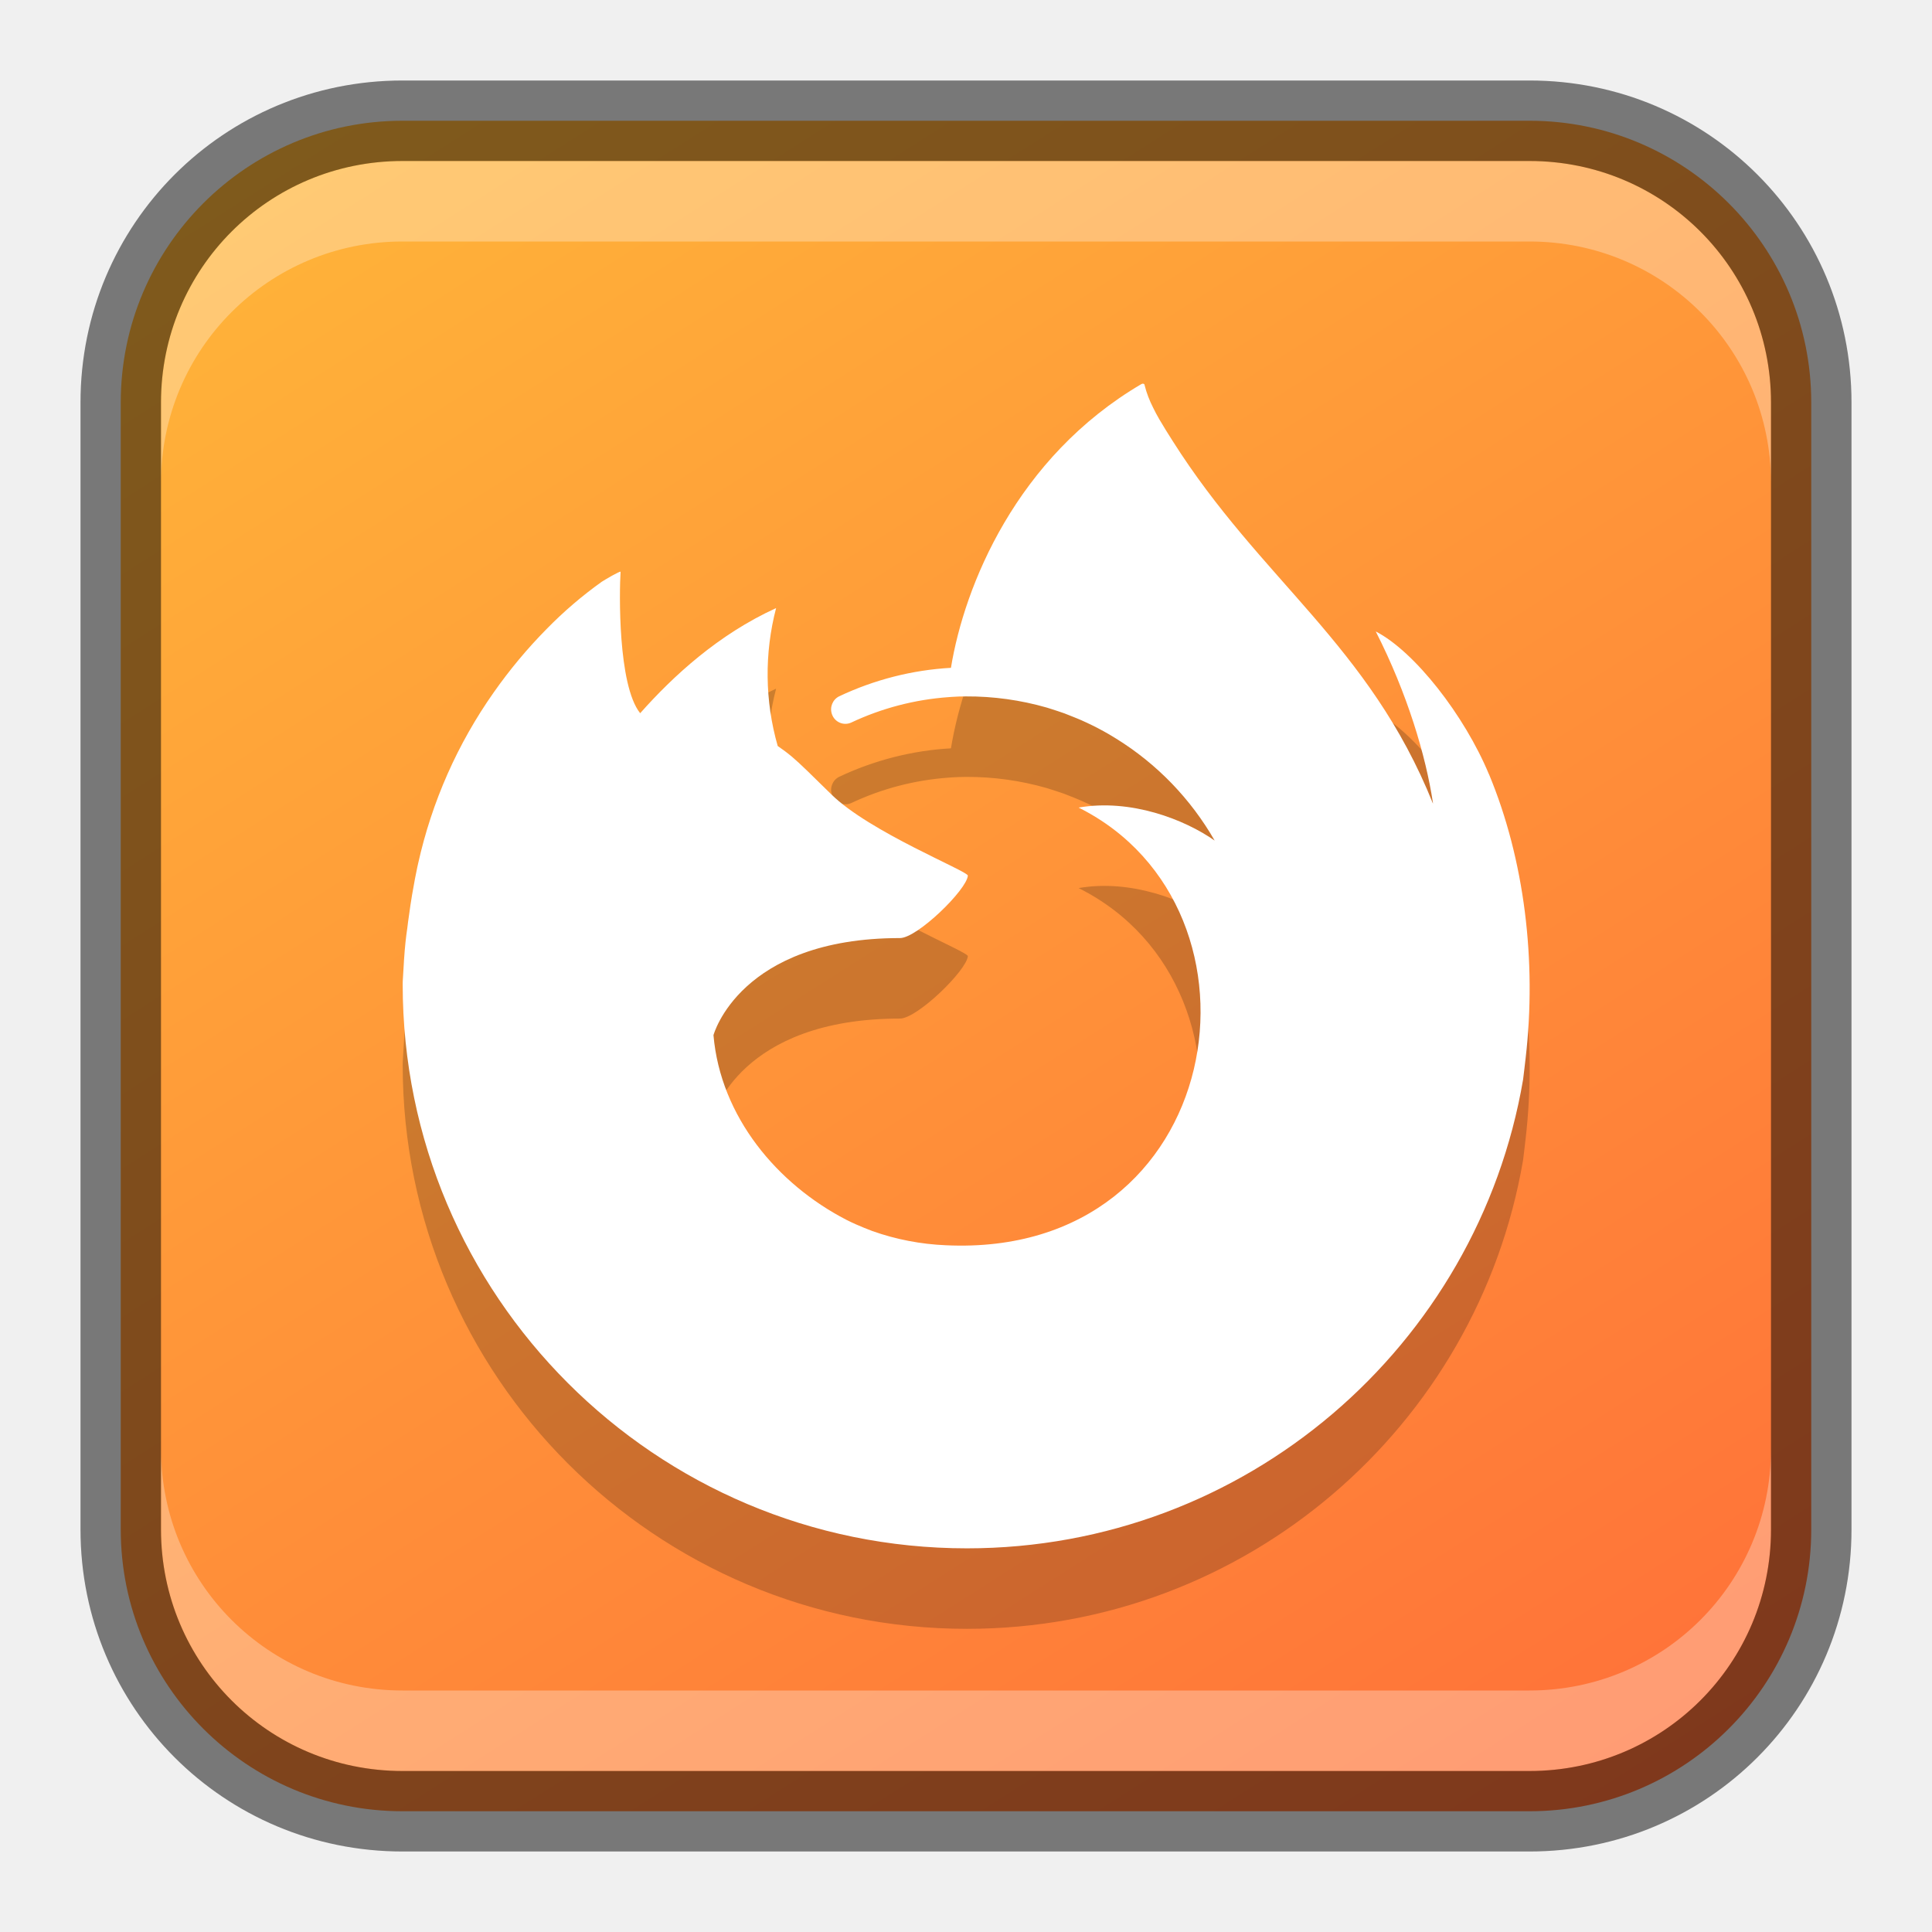
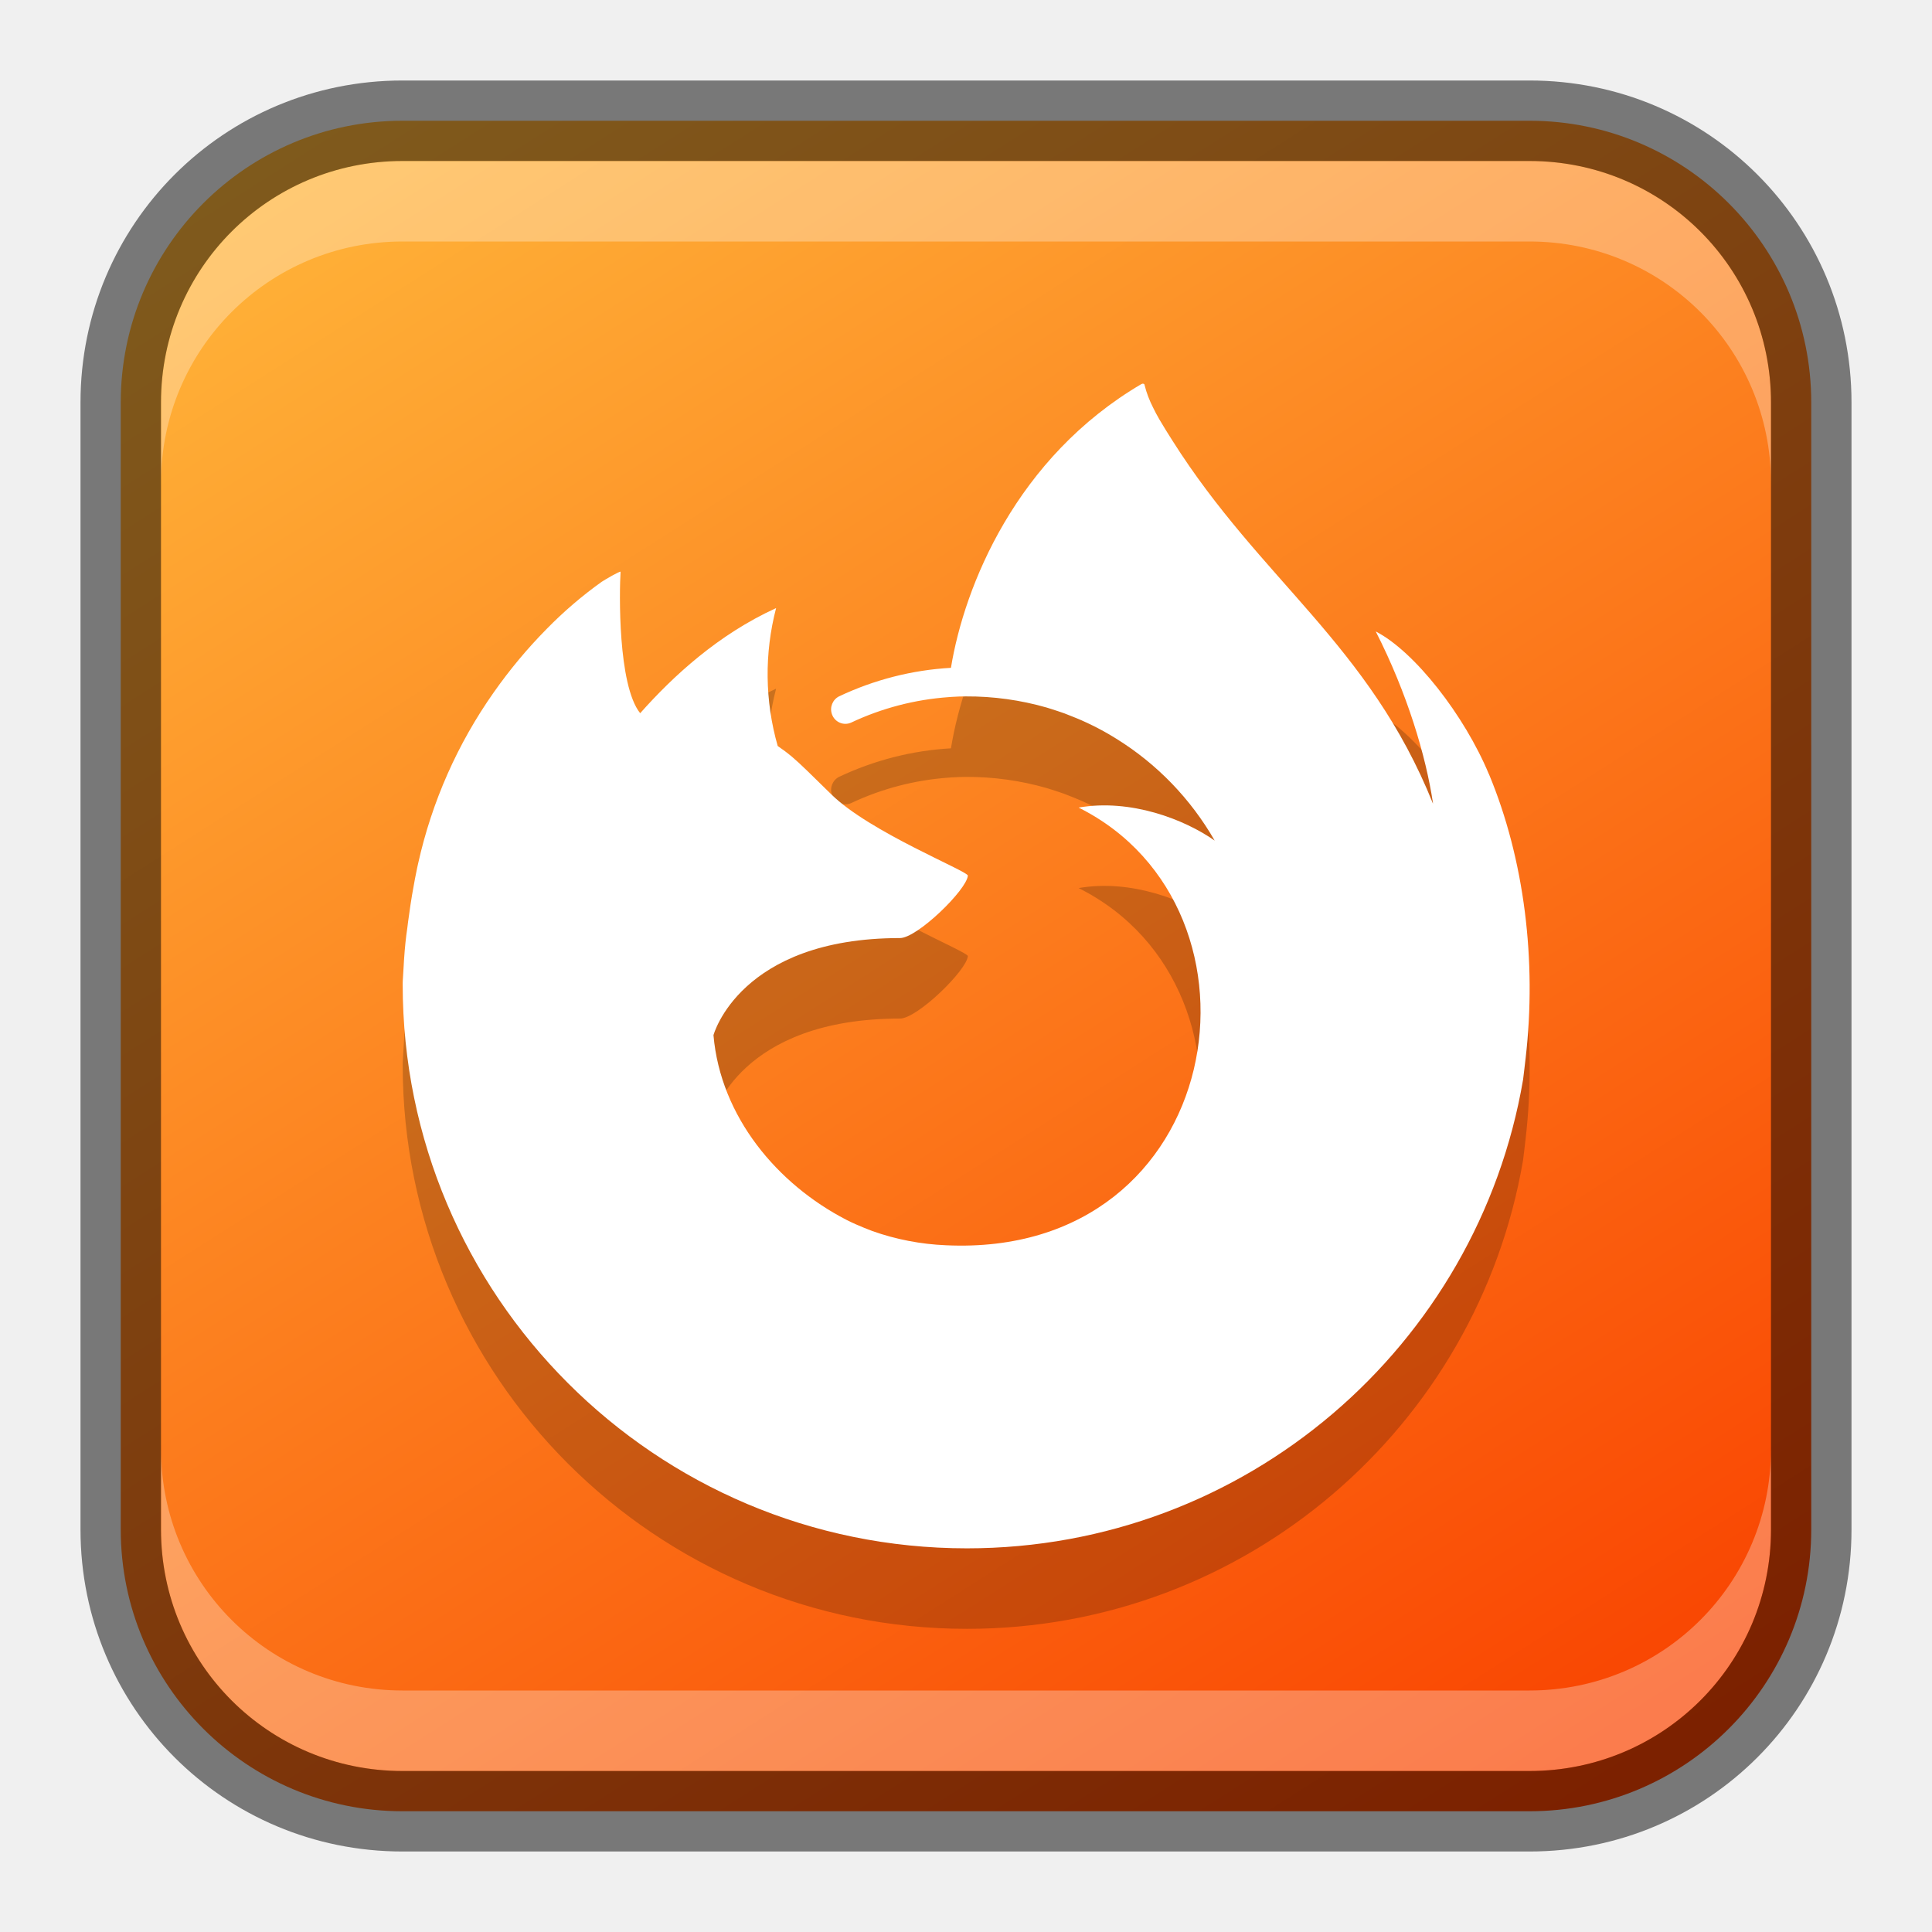
<svg xmlns="http://www.w3.org/2000/svg" xmlns:xlink="http://www.w3.org/1999/xlink" width="24" height="24" viewBox="0 0 24 24" version="1.1" id="svg5">
  <defs id="defs2">
    <linearGradient id="linearGradient3523">
-       <stop style="stop-color:#ff7139;stop-opacity:1;" offset="0" id="stop3519" />
+       <stop style="stop-color:#f94200;stop-opacity:1;" offset="0" id="stop3519" />
      <stop style="stop-color:#ffb439;stop-opacity:1;" offset="1" id="stop3521" />
    </linearGradient>
    <linearGradient xlink:href="#linearGradient3523" id="linearGradient10386" x1="19" y1="23" x2="5" y2="1" gradientUnits="userSpaceOnUse" />
  </defs>
  <rect style="fill:url(#linearGradient10386);fill-opacity:1;stroke:none" id="rect184" width="21" height="21" x="1.5" y="1.5" ry="3.5" />
  <path id="rect2630" style="fill:#ffffff;fill-opacity:1;opacity:0.3" d="m 5,2 c -1.662,0 -3,1.338 -3,3 v 1 c 0,-1.662 1.338,-3 3,-3 H 19 c 1.662,0 3,1.338 3,3 v -1 C 22,3.338 20.662,2 19,2 Z" />
  <path id="rect398" style="opacity:0.3;fill:#ffffff" d="m 2,18 v 1 c 0,1.662 1.338,3 3,3 h 14 c 1.662,0 3,-1.338 3,-3 v -1 c 0,1.662 -1.338,3 -3,3 H 5 C 3.338,21 2,19.662 2,18 Z" />
  <path id="rect899" style="opacity:0.5;fill:#000000;stroke:none" d="M 5,1 C 2.784,1 1,2.784 1,5 v 14 c 0,2.216 1.784,4 4,4 h 14 c 2.216,0 4,-1.784 4,-4 V 5 C 23,2.784 21.216,1 19,1 Z m 0,1 h 14 c 1.662,0 3,1.338 3,3 v 14 c 0,1.662 -1.338,3 -3,3 H 5 C 3.338,22 2,20.662 2,19 V 5 C 2,3.338 3.338,2 5,2 Z" />
  <path d="m 10.085,10.159 c 0.005,2.8e-4 0.002,8.8e-5 0,0 z M 8.397,9.315 c 0.005,1.92e-4 0.003,9.1e-5 0,0 z m 10.098,1.303 c -0.305,-0.733 -0.922,-1.524 -1.406,-1.774 0.394,0.773 0.623,1.549 0.71,2.127 0,10e-4 3.5e-4,0.004 0.001,0.012 -0.793,-1.976 -2.137,-2.772 -3.234,-4.507 -0.055,-0.088 -0.111,-0.176 -0.165,-0.268 -0.028,-0.047 -0.053,-0.096 -0.077,-0.145 -0.045,-0.088 -0.081,-0.181 -0.105,-0.277 3.5e-4,-0.009 -0.006,-0.018 -0.016,-0.019 -0.004,-0.001 -0.009,-0.001 -0.013,0 -10e-4,2.8e-4 -0.002,0.001 -0.004,0.002 -0.001,7e-4 -0.004,0.002 -0.005,0.003 7e-4,-0.001 0.002,-0.004 0.003,-0.004 -1.559,0.913 -2.205,2.511 -2.371,3.528 -0.482,0.027 -0.953,0.148 -1.389,0.354 -0.082,0.041 -0.12,0.137 -0.089,0.223 0.034,0.098 0.145,0.146 0.239,0.103 0.38,-0.179 0.79,-0.286 1.21,-0.316 0.014,-0.001 0.027,-0.002 0.041,-0.003 0.058,-0.004 0.115,-0.005 0.173,-0.006 0.34,-0.002 0.679,0.045 1.006,0.139 0.019,0.006 0.038,0.012 0.057,0.018 0.054,0.017 0.108,0.035 0.162,0.054 0.039,0.015 0.078,0.03 0.116,0.046 0.031,0.013 0.063,0.025 0.094,0.039 0.048,0.021 0.096,0.044 0.143,0.067 0.022,0.011 0.043,0.021 0.065,0.033 0.046,0.024 0.091,0.049 0.136,0.075 0.029,0.017 0.058,0.034 0.086,0.052 0.508,0.314 0.929,0.75 1.226,1.268 -0.374,-0.263 -1.044,-0.523 -1.69,-0.41 2.521,1.26 1.844,5.601 -1.649,5.437 -0.311,-0.013 -0.619,-0.072 -0.912,-0.176 -0.069,-0.026 -0.138,-0.054 -0.206,-0.084 -0.04,-0.018 -0.079,-0.036 -0.118,-0.056 -0.856,-0.442 -1.563,-1.278 -1.651,-2.294 0,0 0.324,-1.206 2.317,-1.206 0.215,0 0.831,-0.601 0.843,-0.776 -0.002,-0.057 -1.223,-0.542 -1.698,-1.011 -0.254,-0.25 -0.375,-0.371 -0.482,-0.462 -0.058,-0.049 -0.119,-0.095 -0.182,-0.137 C 9.501,9.709 9.494,9.117 9.641,8.555 8.921,8.883 8.361,9.401 7.954,9.858 h -0.003 c -0.278,-0.352 -0.258,-1.513 -0.242,-1.755 -0.004,-0.015 -0.207,0.106 -0.234,0.124 -0.245,0.175 -0.474,0.371 -0.685,0.587 -0.24,0.243 -0.459,0.506 -0.655,0.785 0,3.5e-4 -1.92e-4,7e-4 -2.8e-4,10e-4 0,-3.5e-4 1.93e-4,-7e-4 2.8e-4,-10e-4 -0.451,0.639 -0.77,1.361 -0.94,2.124 -0.002,0.008 -0.067,0.293 -0.114,0.646 -0.008,0.055 -0.016,0.11 -0.022,0.165 -0.016,0.106 -0.029,0.222 -0.041,0.402 -7e-4,0.007 -10e-4,0.014 -0.001,0.021 -0.005,0.078 -0.01,0.155 -0.014,0.233 0,0.012 -7e-4,0.024 -7e-4,0.036 0,3.871 3.138,7.008 7.009,7.008 3.467,0 6.345,-2.517 6.909,-5.823 0.012,-0.09 0.021,-0.18 0.032,-0.27 0.139,-1.202 -0.015,-2.465 -0.455,-3.522 z" style="display:inline;opacity:0.2;fill:#000000;stroke-width:0.029;enable-background:new" id="path4039" />
  <path d="m 10.085,9.159 c 0.005,2.8e-4 0.002,8.8e-5 0,0 z M 8.397,8.315 c 0.005,1.92e-4 0.003,9.1e-5 0,0 z M 18.496,9.618 c -0.305,-0.733 -0.922,-1.524 -1.406,-1.774 0.394,0.773 0.623,1.549 0.71,2.127 0,0.001 3.5e-4,0.004 0.001,0.012 C 17.008,8.007 15.664,7.211 14.566,5.476 14.511,5.389 14.455,5.301 14.401,5.208 c -0.028,-0.047 -0.053,-0.096 -0.077,-0.145 -0.045,-0.088 -0.081,-0.181 -0.105,-0.277 3.5e-4,-0.009 -0.006,-0.018 -0.016,-0.019 -0.004,-0.001 -0.009,-0.001 -0.013,0 -10e-4,2.8e-4 -0.002,0.001 -0.004,0.002 -0.001,7e-4 -0.004,0.002 -0.005,0.003 7e-4,-0.001 0.002,-0.004 0.003,-0.004 -1.559,0.913 -2.205,2.511 -2.371,3.528 -0.482,0.027 -0.953,0.148 -1.389,0.354 -0.082,0.041 -0.12,0.137 -0.089,0.223 0.034,0.098 0.145,0.146 0.239,0.103 0.38,-0.179 0.79,-0.286 1.21,-0.316 0.014,-0.001 0.027,-0.002 0.041,-0.003 0.058,-0.004 0.115,-0.006 0.173,-0.006 0.34,-0.002 0.679,0.045 1.006,0.139 0.019,0.006 0.038,0.012 0.057,0.018 0.054,0.017 0.108,0.035 0.162,0.054 0.039,0.015 0.078,0.03 0.116,0.046 0.031,0.013 0.063,0.025 0.094,0.039 0.048,0.021 0.096,0.044 0.143,0.067 0.022,0.011 0.043,0.021 0.065,0.033 0.046,0.024 0.091,0.049 0.136,0.075 0.029,0.017 0.058,0.034 0.086,0.052 0.508,0.314 0.929,0.75 1.226,1.268 -0.374,-0.263 -1.044,-0.523 -1.69,-0.41 2.521,1.26 1.844,5.601 -1.649,5.437 -0.311,-0.013 -0.619,-0.072 -0.912,-0.176 -0.069,-0.026 -0.138,-0.054 -0.206,-0.084 -0.04,-0.018 -0.079,-0.036 -0.118,-0.056 -0.856,-0.442 -1.563,-1.278 -1.651,-2.294 0,0 0.324,-1.206 2.317,-1.206 0.215,0 0.831,-0.601 0.843,-0.776 -0.002,-0.057 -1.223,-0.542 -1.698,-1.011 C 10.07,9.616 9.949,9.495 9.842,9.404 9.784,9.355 9.724,9.31 9.661,9.267 9.501,8.708 9.494,8.117 9.641,7.554 8.921,7.882 8.361,8.4 7.954,8.858 h -0.003 c -0.278,-0.352 -0.258,-1.513 -0.242,-1.755 -0.004,-0.015 -0.207,0.106 -0.234,0.124 -0.245,0.175 -0.474,0.371 -0.685,0.587 -0.24,0.243 -0.459,0.506 -0.655,0.785 0,3.5e-4 -1.92e-4,7e-4 -2.8e-4,0.001 0,-3.5e-4 1.93e-4,-7e-4 2.8e-4,-0.001 -0.451,0.639 -0.77,1.361 -0.94,2.124 -0.002,0.008 -0.067,0.293 -0.114,0.646 -0.008,0.055 -0.016,0.11 -0.022,0.165 -0.016,0.106 -0.029,0.222 -0.041,0.402 -7e-4,0.007 -10e-4,0.014 -0.001,0.021 -0.005,0.078 -0.01,0.155 -0.014,0.233 0,0.012 -7e-4,0.024 -7e-4,0.036 0,3.871 3.138,7.008 7.009,7.008 3.467,0 6.345,-2.517 6.909,-5.823 0.012,-0.09 0.021,-0.18 0.032,-0.27 0.139,-1.202 -0.015,-2.465 -0.455,-3.522 z" style="display:inline;fill:#ffffff;stroke-width:0.029;enable-background:new" id="path606" />
</svg>
